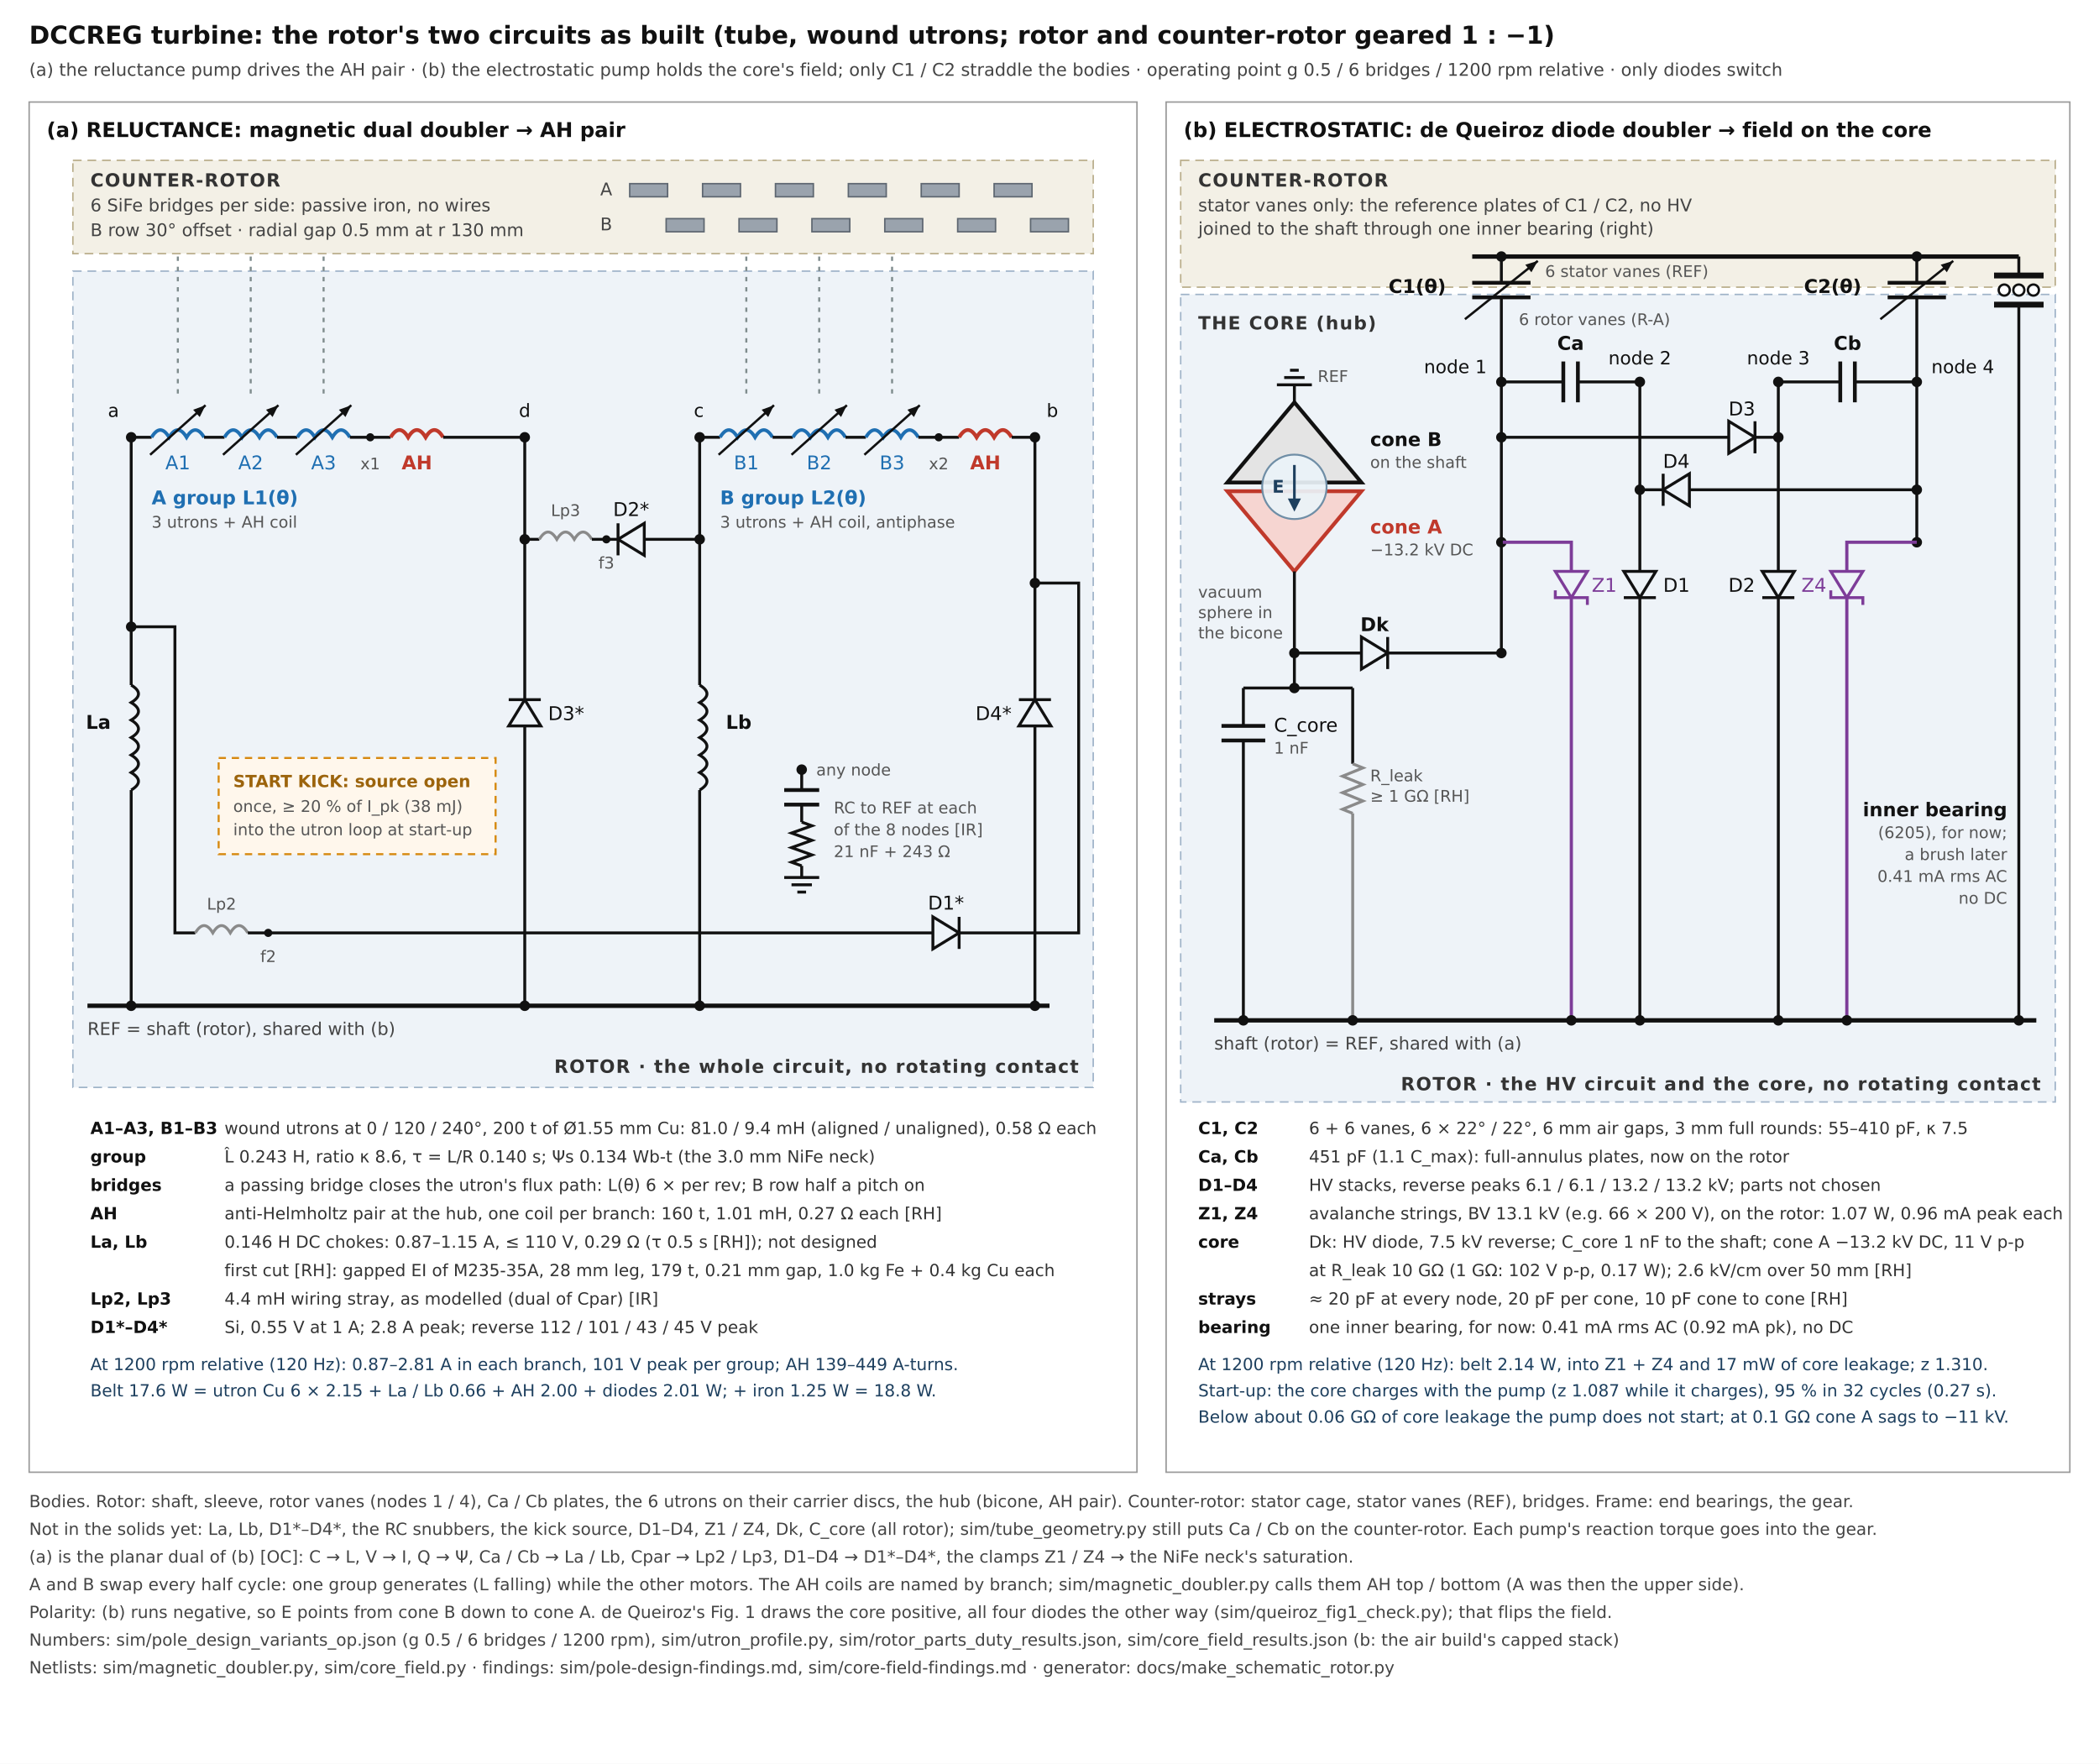
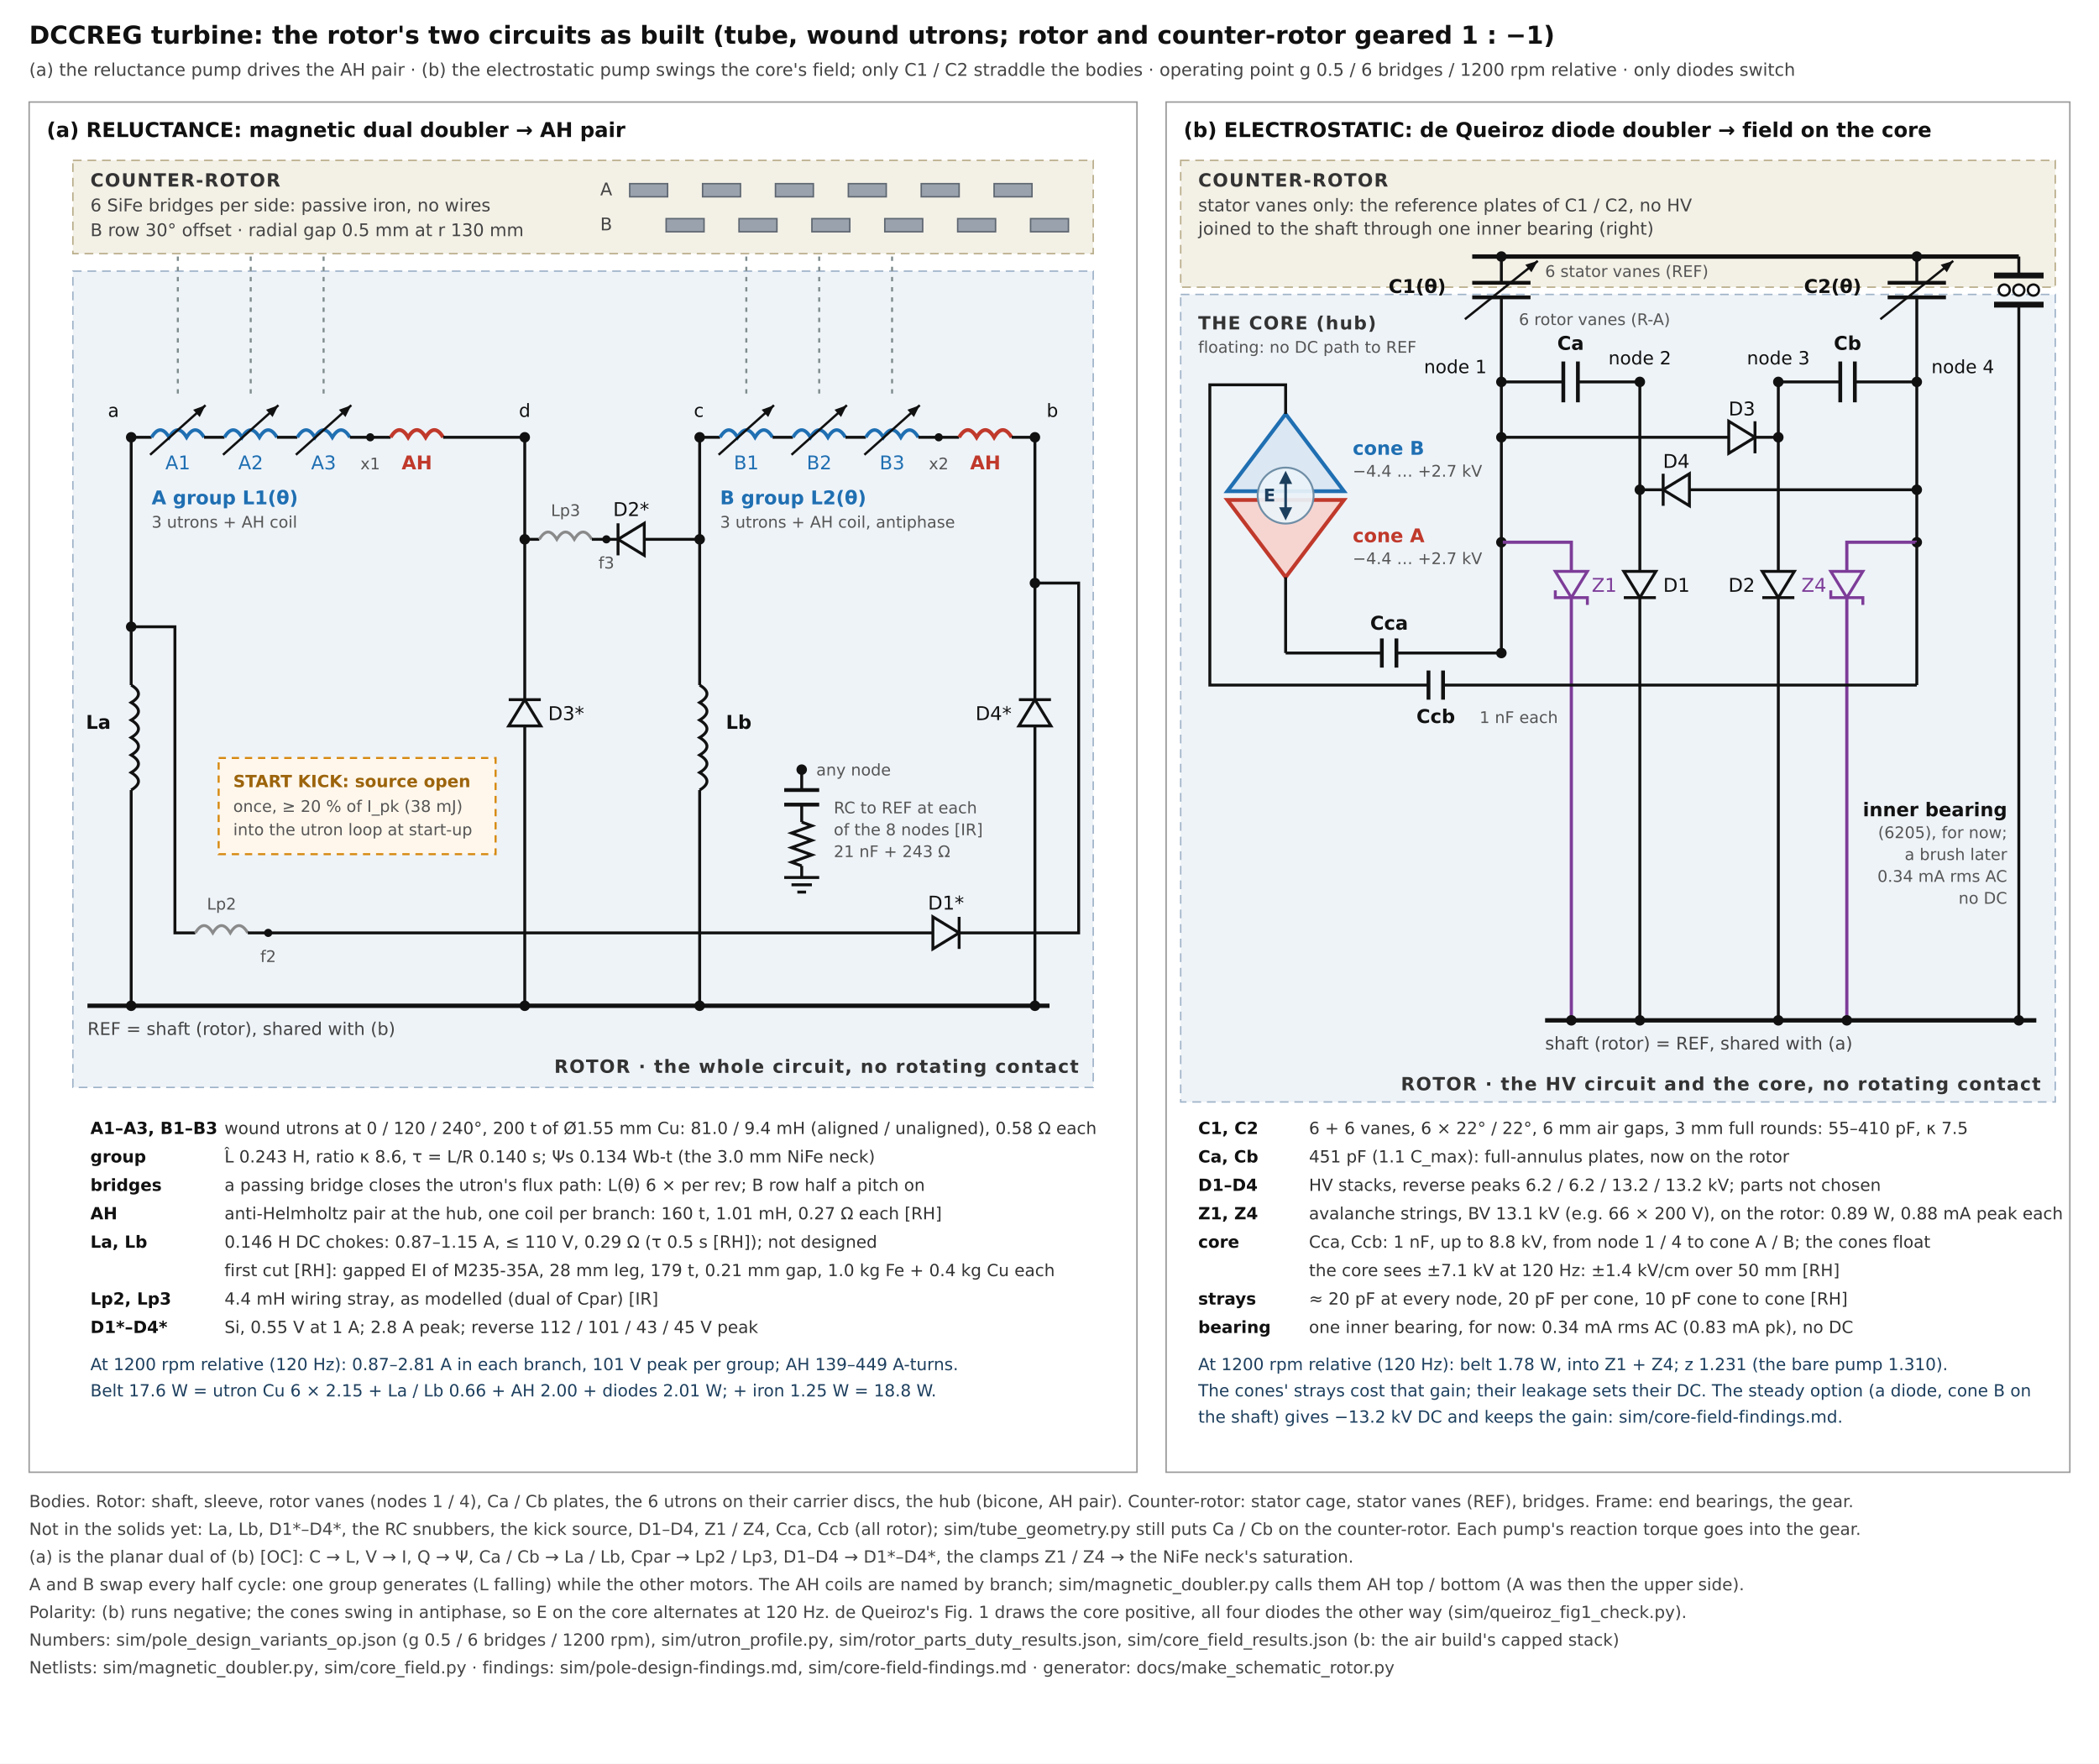
<svg xmlns="http://www.w3.org/2000/svg" viewBox="0 0 1440 1210" width="1440" height="1210" font-family="DejaVu Sans, Arial, sans-serif" font-size="13">
  <rect width="1440" height="1210" fill="#ffffff" />
  <style>
    .w{stroke:#111;stroke-width:2;fill:none} .ut{stroke:#1f6fb2;stroke-width:2.4;fill:none} .ah{stroke:#c0392b;stroke-width:2.6;fill:none}
    .st{stroke:#8a8a8a;stroke-width:2;fill:none} .lim{stroke:#7d3c98;stroke-width:2.2;fill:none}
    .zl{stroke:#7d3c98;stroke-width:2;fill:none} .va{stroke:#111;stroke-width:1.6}
    .pl{stroke:#111;stroke-width:2.6} .rail{stroke:#111;stroke-width:3} .mag{stroke:#7f8c8d;stroke-width:1.4;stroke-dasharray:3 4}
    .br{fill:#9aa3ad;stroke:#5d6670;stroke-width:1} .brush{fill:#444;stroke:#111;stroke-width:1}
    .ring{stroke:#111;stroke-width:4} .ball{fill:#fff;stroke:#111;stroke-width:1.6} .dot{fill:#111}
    .zone_cr{fill:#f3f0e6;stroke:#b9ad8a;stroke-width:1;stroke-dasharray:6 4} .zone_r{fill:#eef3f8;stroke:#9fb3c8;stroke-width:1;stroke-dasharray:6 4}
    .kick{fill:#fff7ec;stroke:#d68910;stroke-width:1.4;stroke-dasharray:5 4} .frame{fill:none;stroke:#999;stroke-width:1}
    .t{fill:#111} .tu{fill:#1f6fb2} .ta{fill:#c0392b} .tl{fill:#7d3c98} .nd{fill:#111;font-size:12.5px}
    .m{fill:#444;font-size:12px} .ms{fill:#555;font-size:11px} .zh{fill:#333;font-size:12.5px;font-weight:bold;letter-spacing:0.06em}
    .tk{fill:#111;font-size:11.5px;font-weight:bold} .tk2{fill:#9c640c;font-size:11.5px;font-weight:bold} .tv{fill:#333;font-size:11.5px}
    .op{fill:#1d3f5e;font-size:11.5px} .h{font-size:17px;font-weight:bold;fill:#111} .h2{font-size:14px;font-weight:bold;fill:#111}
    .n{fill:#444;font-size:11.5px} .te{fill:#1d3f5e;font-size:12px;font-weight:bold} .ef{stroke:#1d3f5e;stroke-width:1.8}
-     .cone_a{fill:#f6d5d1;stroke:#c0392b;stroke-width:2.6} .cone_b{fill:#e4e4e4;stroke:#111;stroke-width:2.6}
+     .cone_a{fill:#f6d5d1;stroke:#c0392b;stroke-width:2.6} .cone_b{fill:#dbe7f3;stroke:#1f6fb2;stroke-width:2.6}
    .glass{fill:#eaf3f8;fill-opacity:0.92;stroke:#6f8ea6;stroke-width:1.3}
  </style>
  <text x="20.0" y="30.0" class="h" text-anchor="start">DCCREG turbine: the rotor's two circuits as built (tube, wound utrons; rotor and counter-rotor geared 1 : −1)</text>
-   <text x="20.0" y="52.0" class="m" text-anchor="start">(a) the reluctance pump drives the AH pair · (b) the electrostatic pump holds the core's field; only C1 / C2 straddle the bodies · operating point g 0.5 / 6 bridges / 1200 rpm relative · only diodes switch</text>
+   <text x="20.0" y="52.0" class="m" text-anchor="start">(a) the reluctance pump drives the AH pair · (b) the electrostatic pump swings the core's field; only C1 / C2 straddle the bodies · operating point g 0.5 / 6 bridges / 1200 rpm relative · only diodes switch</text>
  <rect x="20.0" y="70.0" width="760.0" height="940.0" class="frame" />
  <text x="32.0" y="94.0" class="h2" text-anchor="start">(a) RELUCTANCE: magnetic dual doubler → AH pair</text>
  <rect x="800.0" y="70.0" width="620.0" height="940.0" class="frame" />
  <text x="812.0" y="94.0" class="h2" text-anchor="start">(b) ELECTROSTATIC: de Queiroz diode doubler → field on the core</text>
  <rect x="50.0" y="110.0" width="700.0" height="64.0" class="zone_cr" />
  <text x="62.0" y="128.0" class="zh" text-anchor="start">COUNTER-ROTOR</text>
  <text x="62.0" y="145.0" class="m" text-anchor="start">6 SiFe bridges per side: passive iron, no wires</text>
  <text x="62.0" y="162.0" class="m" text-anchor="start">B row 30° offset · radial gap 0.5 mm at r 130 mm</text>
  <rect x="432.0" y="126" width="26" height="9" class="br" />
  <rect x="457.0" y="150" width="26" height="9" class="br" />
  <rect x="482.0" y="126" width="26" height="9" class="br" />
  <rect x="507.0" y="150" width="26" height="9" class="br" />
  <rect x="532.0" y="126" width="26" height="9" class="br" />
  <rect x="557.0" y="150" width="26" height="9" class="br" />
  <rect x="582.0" y="126" width="26" height="9" class="br" />
  <rect x="607.0" y="150" width="26" height="9" class="br" />
  <rect x="632.0" y="126" width="26" height="9" class="br" />
  <rect x="657.0" y="150" width="26" height="9" class="br" />
  <rect x="682.0" y="126" width="26" height="9" class="br" />
  <rect x="707.0" y="150" width="26" height="9" class="br" />
  <text x="420.0" y="134.0" class="m" text-anchor="end">A</text>
  <text x="420.0" y="158.0" class="m" text-anchor="end">B</text>
  <rect x="50.0" y="186.0" width="700.0" height="560.0" class="zone_r" />
  <text x="740.0" y="736.0" class="zh" text-anchor="end">ROTOR · the whole circuit, no rotating contact</text>
  <circle cx="90.0" cy="300.0" r="3.6" class="dot" />
  <text x="74.0" y="286.0" class="nd" text-anchor="start">a</text>
  <circle cx="360.0" cy="300.0" r="3.6" class="dot" />
  <text x="356.0" y="286.0" class="nd" text-anchor="start">d</text>
  <circle cx="480.0" cy="300.0" r="3.6" class="dot" />
  <text x="476.0" y="286.0" class="nd" text-anchor="start">c</text>
  <circle cx="710.0" cy="300.0" r="3.6" class="dot" />
  <text x="718.0" y="286.0" class="nd" text-anchor="start">b</text>
  <line x1="90.0" y1="300.0" x2="104.0" y2="300.0" class="w" />
  <path d="M104.0 300.0 q6 -10 12 0 q6 -10 12 0 q6 -10 12 0" class="ut" />
  <line x1="103.0" y1="312.0" x2="141.0" y2="278.0" class="va" />
  <polygon points="141.0,278.0 137.0,286.1 132.5,281.1" fill="#111" />
  <line x1="122.0" y1="176.0" x2="122.0" y2="274.0" class="mag" />
  <text x="122.0" y="322.0" class="tu" text-anchor="middle">A1</text>
  <line x1="140.0" y1="300.0" x2="154.0" y2="300.0" class="w" />
  <path d="M154.0 300.0 q6 -10 12 0 q6 -10 12 0 q6 -10 12 0" class="ut" />
  <line x1="153.0" y1="312.0" x2="191.0" y2="278.0" class="va" />
  <polygon points="191.0,278.0 187.0,286.1 182.5,281.1" fill="#111" />
  <line x1="172.0" y1="176.0" x2="172.0" y2="274.0" class="mag" />
  <text x="172.0" y="322.0" class="tu" text-anchor="middle">A2</text>
  <line x1="190.0" y1="300.0" x2="204.0" y2="300.0" class="w" />
  <path d="M204.0 300.0 q6 -10 12 0 q6 -10 12 0 q6 -10 12 0" class="ut" />
  <line x1="203.0" y1="312.0" x2="241.0" y2="278.0" class="va" />
  <polygon points="241.0,278.0 237.0,286.1 232.5,281.1" fill="#111" />
  <line x1="222.0" y1="176.0" x2="222.0" y2="274.0" class="mag" />
  <text x="222.0" y="322.0" class="tu" text-anchor="middle">A3</text>
  <line x1="240.0" y1="300.0" x2="254.0" y2="300.0" class="w" />
  <circle cx="254.0" cy="300.0" r="2.8" class="dot" />
  <text x="254.0" y="322.0" class="ms" text-anchor="middle">x1</text>
  <line x1="254.0" y1="300.0" x2="268.0" y2="300.0" class="w" />
  <path d="M268.0 300.0 q6 -10 12 0 q6 -10 12 0 q6 -10 12 0" class="ah" />
  <text x="286.0" y="322.0" class="ta" text-anchor="middle" font-weight="bold">AH</text>
  <line x1="304.0" y1="300.0" x2="360.0" y2="300.0" class="w" />
  <text x="104.0" y="346.0" class="tu" text-anchor="start" font-weight="bold">A group  L1(θ)</text>
  <text x="104.0" y="362.0" class="ms" text-anchor="start">3 utrons + AH coil</text>
  <line x1="480.0" y1="300.0" x2="494.0" y2="300.0" class="w" />
  <path d="M494.0 300.0 q6 -10 12 0 q6 -10 12 0 q6 -10 12 0" class="ut" />
  <line x1="493.0" y1="312.0" x2="531.0" y2="278.0" class="va" />
  <polygon points="531.0,278.0 527.0,286.1 522.5,281.1" fill="#111" />
  <line x1="512.0" y1="176.0" x2="512.0" y2="274.0" class="mag" />
  <text x="512.0" y="322.0" class="tu" text-anchor="middle">B1</text>
  <line x1="530.0" y1="300.0" x2="544.0" y2="300.0" class="w" />
  <path d="M544.0 300.0 q6 -10 12 0 q6 -10 12 0 q6 -10 12 0" class="ut" />
  <line x1="543.0" y1="312.0" x2="581.0" y2="278.0" class="va" />
  <polygon points="581.0,278.0 577.0,286.1 572.5,281.1" fill="#111" />
  <line x1="562.0" y1="176.0" x2="562.0" y2="274.0" class="mag" />
  <text x="562.0" y="322.0" class="tu" text-anchor="middle">B2</text>
  <line x1="580.0" y1="300.0" x2="594.0" y2="300.0" class="w" />
  <path d="M594.0 300.0 q6 -10 12 0 q6 -10 12 0 q6 -10 12 0" class="ut" />
  <line x1="593.0" y1="312.0" x2="631.0" y2="278.0" class="va" />
  <polygon points="631.0,278.0 627.0,286.1 622.5,281.1" fill="#111" />
  <line x1="612.0" y1="176.0" x2="612.0" y2="274.0" class="mag" />
  <text x="612.0" y="322.0" class="tu" text-anchor="middle">B3</text>
  <line x1="630.0" y1="300.0" x2="644.0" y2="300.0" class="w" />
  <circle cx="644.0" cy="300.0" r="2.8" class="dot" />
  <text x="644.0" y="322.0" class="ms" text-anchor="middle">x2</text>
  <line x1="644.0" y1="300.0" x2="658.0" y2="300.0" class="w" />
  <path d="M658.0 300.0 q6 -10 12 0 q6 -10 12 0 q6 -10 12 0" class="ah" />
  <text x="676.0" y="322.0" class="ta" text-anchor="middle" font-weight="bold">AH</text>
  <line x1="694.0" y1="300.0" x2="710.0" y2="300.0" class="w" />
  <text x="494.0" y="346.0" class="tu" text-anchor="start" font-weight="bold">B group  L2(θ)</text>
  <text x="494.0" y="362.0" class="ms" text-anchor="start">3 utrons + AH coil, antiphase</text>
  <line x1="90.0" y1="300.0" x2="90.0" y2="470.0" class="w" />
  <path d="M90.0 470.0 q10 6 0 12 q10 6 0 12 q10 6 0 12 q10 6 0 12 q10 6 0 12 q10 6 0 12" class="w" />
  <line x1="90.0" y1="542.0" x2="90.0" y2="690.0" class="w" />
  <text x="76.0" y="500.0" class="t" text-anchor="end" font-weight="bold">La</text>
  <line x1="480.0" y1="300.0" x2="480.0" y2="470.0" class="w" />
  <path d="M480.0 470.0 q10 6 0 12 q10 6 0 12 q10 6 0 12 q10 6 0 12 q10 6 0 12 q10 6 0 12" class="w" />
  <line x1="480.0" y1="542.0" x2="480.0" y2="690.0" class="w" />
  <text x="498.0" y="500.0" class="t" text-anchor="start" font-weight="bold">Lb</text>
  <line x1="360.0" y1="300.0" x2="360.0" y2="480.0" class="w" />
  <polygon points="371.0,498.0 349.0,498.0 360.0,480.0" fill="none" stroke="#111" stroke-width="2" />
  <line x1="371.0" y1="480.0" x2="349.0" y2="480.0" stroke="#111" stroke-width="2" />
  <line x1="360.0" y1="498.0" x2="360.0" y2="690.0" class="w" />
  <text x="376.0" y="494.0" class="t" text-anchor="start">D3*</text>
  <line x1="710.0" y1="300.0" x2="710.0" y2="480.0" class="w" />
  <polygon points="721.0,498.0 699.0,498.0 710.0,480.0" fill="none" stroke="#111" stroke-width="2" />
  <line x1="721.0" y1="480.0" x2="699.0" y2="480.0" stroke="#111" stroke-width="2" />
  <line x1="710.0" y1="498.0" x2="710.0" y2="690.0" class="w" />
  <text x="694.0" y="494.0" class="t" text-anchor="end">D4*</text>
  <circle cx="360.0" cy="370.0" r="3.6" class="dot" />
  <line x1="360.0" y1="370.0" x2="370.0" y2="370.0" class="w" />
  <path d="M370.0 370.0 q6 -10 12 0 q6 -10 12 0 q6 -10 12 0" class="st" />
  <line x1="406.0" y1="370.0" x2="416.0" y2="370.0" class="w" />
  <circle cx="416.0" cy="370.0" r="2.8" class="dot" />
  <text x="416.0" y="390.0" class="ms" text-anchor="middle">f3</text>
  <line x1="416.0" y1="370.0" x2="424.0" y2="370.0" class="w" />
  <polygon points="442.0,359.0 442.0,381.0 424.0,370.0" fill="none" stroke="#111" stroke-width="2" />
  <line x1="424.0" y1="359.0" x2="424.0" y2="381.0" stroke="#111" stroke-width="2" />
  <line x1="442.0" y1="370.0" x2="480.0" y2="370.0" class="w" />
  <circle cx="480.0" cy="370.0" r="3.6" class="dot" />
  <text x="388.0" y="354.0" class="ms" text-anchor="middle">Lp3</text>
  <text x="433.0" y="354.0" class="t" text-anchor="middle">D2*</text>
  <circle cx="90.0" cy="430.0" r="3.6" class="dot" />
  <polyline points="90.0,430.0 120.0,430.0 120.0,640.0 134.0,640.0" class="w" />
  <path d="M134.0 640.0 q6 -10 12 0 q6 -10 12 0 q6 -10 12 0" class="st" />
  <line x1="170.0" y1="640.0" x2="184.0" y2="640.0" class="w" />
  <circle cx="184.0" cy="640.0" r="2.8" class="dot" />
  <text x="184.0" y="660.0" class="ms" text-anchor="middle">f2</text>
  <text x="152.0" y="624.0" class="ms" text-anchor="middle">Lp2</text>
  <line x1="184.0" y1="640.0" x2="640.0" y2="640.0" class="w" />
  <polygon points="640.0,651.0 640.0,629.0 658.0,640.0" fill="none" stroke="#111" stroke-width="2" />
  <line x1="658.0" y1="651.0" x2="658.0" y2="629.0" stroke="#111" stroke-width="2" />
  <text x="649.0" y="624.0" class="t" text-anchor="middle">D1*</text>
  <polyline points="658.0,640.0 740.0,640.0 740.0,400.0 710.0,400.0" class="w" />
  <circle cx="710.0" cy="400.0" r="3.6" class="dot" />
  <line x1="60.0" y1="690.0" x2="720.0" y2="690.0" class="rail" />
  <circle cx="90.0" cy="690.0" r="3.6" class="dot" />
  <circle cx="360.0" cy="690.0" r="3.6" class="dot" />
  <circle cx="480.0" cy="690.0" r="3.6" class="dot" />
  <circle cx="710.0" cy="690.0" r="3.6" class="dot" />
  <text x="60.0" y="710.0" class="m" text-anchor="start">REF = shaft (rotor), shared with (b)</text>
  <rect x="150.0" y="520.0" width="190.0" height="66.0" class="kick" />
  <text x="160.0" y="540.0" class="tk2" text-anchor="start">START KICK: source open</text>
  <text x="160.0" y="557.0" class="ms" text-anchor="start">once, ≥ 20 % of I_pk (38 mJ)</text>
  <text x="160.0" y="573.0" class="ms" text-anchor="start">into the utron loop at start-up</text>
  <circle cx="550.0" cy="528.0" r="3.6" class="dot" />
  <text x="560.0" y="532.0" class="ms" text-anchor="start">any node</text>
  <line x1="550.0" y1="528.0" x2="550.0" y2="542.0" class="w" />
  <line x1="538.0" y1="542.0" x2="562.0" y2="542.0" class="pl" />
  <line x1="538.0" y1="552.0" x2="562.0" y2="552.0" class="pl" />
  <line x1="550.0" y1="552.0" x2="550.0" y2="564.0" class="w" />
  <polyline points="550.0,564.0 557.0,566.5 543.0,571.5 557.0,576.5 543.0,581.5 557.0,586.5 543.0,591.5 550.0,594.0" class="w" />
  <line x1="550.0" y1="594.0" x2="550.0" y2="602.0" class="w" />
  <line x1="538.0" y1="602.0" x2="562.0" y2="602.0" class="w" />
  <line x1="543.0" y1="607.0" x2="557.0" y2="607.0" class="w" />
  <line x1="547.0" y1="612.0" x2="553.0" y2="612.0" class="w" />
  <text x="572.0" y="558.0" class="ms" text-anchor="start">RC to REF at each</text>
  <text x="572.0" y="573.0" class="ms" text-anchor="start">of the 8 nodes [IR]</text>
  <text x="572.0" y="588.0" class="ms" text-anchor="start">21 nF + 243 Ω</text>
  <rect x="810.0" y="110.0" width="600.0" height="87.0" class="zone_cr" />
  <text x="822.0" y="128.0" class="zh" text-anchor="start">COUNTER-ROTOR</text>
  <text x="822.0" y="145.0" class="m" text-anchor="start">stator vanes only: the reference plates of C1 / C2, no HV</text>
  <text x="822.0" y="161.0" class="m" text-anchor="start">joined to the shaft through one inner bearing (right)</text>
  <rect x="810.0" y="202.0" width="600.0" height="554.0" class="zone_r" />
  <text x="1400.0" y="748.0" class="zh" text-anchor="end">ROTOR · the HV circuit and the core, no rotating contact</text>
  <line x1="1010.0" y1="176.0" x2="1385.0" y2="176.0" class="rail" />
  <circle cx="1030.0" cy="176.0" r="3.6" class="dot" />
  <line x1="1030.0" y1="176.0" x2="1030.0" y2="194.0" class="w" />
  <line x1="1010.0" y1="194.0" x2="1050.0" y2="194.0" class="pl" />
  <line x1="1010.0" y1="204.0" x2="1050.0" y2="204.0" class="pl" />
  <line x1="1005.0" y1="219.0" x2="1055.0" y2="179.0" class="va" />
  <polygon points="1055.0,179.0 1050.6,186.8 1046.4,181.6" fill="#111" />
  <line x1="1030.0" y1="204.0" x2="1030.0" y2="262.0" class="w" />
  <text x="992.0" y="201.0" class="t" text-anchor="end" font-weight="bold">C1(θ)</text>
  <circle cx="1315.0" cy="176.0" r="3.6" class="dot" />
  <line x1="1315.0" y1="176.0" x2="1315.0" y2="194.0" class="w" />
  <line x1="1295.0" y1="194.0" x2="1335.0" y2="194.0" class="pl" />
  <line x1="1295.0" y1="204.0" x2="1335.0" y2="204.0" class="pl" />
  <line x1="1290.0" y1="219.0" x2="1340.0" y2="179.0" class="va" />
  <polygon points="1340.0,179.0 1335.6,186.8 1331.4,181.6" fill="#111" />
  <line x1="1315.0" y1="204.0" x2="1315.0" y2="262.0" class="w" />
  <text x="1277.0" y="201.0" class="t" text-anchor="end" font-weight="bold">C2(θ)</text>
  <text x="1060.0" y="190.0" class="ms" text-anchor="start">6 stator vanes (REF)</text>
  <text x="1042.0" y="223.0" class="ms" text-anchor="start">6 rotor vanes (R-A)</text>
  <circle cx="1030.0" cy="262.0" r="3.6" class="dot" />
  <text x="1020.0" y="256.0" class="nd" text-anchor="end">node 1</text>
  <circle cx="1125.0" cy="262.0" r="3.6" class="dot" />
  <text x="1125.0" y="250.0" class="nd" text-anchor="middle">node 2</text>
  <circle cx="1220.0" cy="262.0" r="3.6" class="dot" />
  <text x="1220.0" y="250.0" class="nd" text-anchor="middle">node 3</text>
  <circle cx="1315.0" cy="262.0" r="3.6" class="dot" />
  <text x="1325.0" y="256.0" class="nd" text-anchor="start">node 4</text>
  <line x1="1030.0" y1="262.0" x2="1072.5" y2="262.0" class="w" />
  <line x1="1072.5" y1="248.0" x2="1072.5" y2="276.0" class="pl" />
  <line x1="1082.5" y1="248.0" x2="1082.5" y2="276.0" class="pl" />
  <line x1="1082.5" y1="262.0" x2="1125.0" y2="262.0" class="w" />
  <text x="1077.5" y="240.0" class="t" text-anchor="middle" font-weight="bold">Ca</text>
  <line x1="1220.0" y1="262.0" x2="1262.5" y2="262.0" class="w" />
  <line x1="1262.5" y1="248.0" x2="1262.5" y2="276.0" class="pl" />
  <line x1="1272.5" y1="248.0" x2="1272.5" y2="276.0" class="pl" />
  <line x1="1272.5" y1="262.0" x2="1315.0" y2="262.0" class="w" />
  <text x="1267.5" y="240.0" class="t" text-anchor="middle" font-weight="bold">Cb</text>
  <circle cx="1030.0" cy="300.0" r="3.6" class="dot" />
  <line x1="1030.0" y1="300.0" x2="1186.0" y2="300.0" class="w" />
  <polygon points="1186.0,311.0 1186.0,289.0 1204.0,300.0" fill="none" stroke="#111" stroke-width="2" />
  <line x1="1204.0" y1="311.0" x2="1204.0" y2="289.0" stroke="#111" stroke-width="2" />
  <line x1="1204.0" y1="300.0" x2="1220.0" y2="300.0" class="w" />
  <circle cx="1220.0" cy="300.0" r="3.6" class="dot" />
  <text x="1195.0" y="285.0" class="t" text-anchor="middle">D3</text>
  <line x1="1315.0" y1="262.0" x2="1315.0" y2="372.0" class="w" />
  <circle cx="1315.0" cy="336.0" r="3.6" class="dot" />
  <line x1="1315.0" y1="336.0" x2="1159.0" y2="336.0" class="w" />
  <polygon points="1159.0,325.0 1159.0,347.0 1141.0,336.0" fill="none" stroke="#111" stroke-width="2" />
  <line x1="1141.0" y1="325.0" x2="1141.0" y2="347.0" stroke="#111" stroke-width="2" />
  <line x1="1141.0" y1="336.0" x2="1125.0" y2="336.0" class="w" />
  <circle cx="1125.0" cy="336.0" r="3.6" class="dot" />
  <text x="1150.0" y="321.0" class="t" text-anchor="middle">D4</text>
  <line x1="1125.0" y1="262.0" x2="1125.0" y2="392.0" class="w" />
  <polygon points="1114.0,392.0 1136.0,392.0 1125.0,410.0" fill="none" stroke="#111" stroke-width="2" />
  <line x1="1114.0" y1="410.0" x2="1136.0" y2="410.0" stroke="#111" stroke-width="2" />
  <line x1="1125.0" y1="410.0" x2="1125.0" y2="700.0" class="w" />
  <text x="1141.0" y="406.0" class="t" text-anchor="start">D1</text>
  <line x1="1220.0" y1="262.0" x2="1220.0" y2="392.0" class="w" />
  <polygon points="1209.0,392.0 1231.0,392.0 1220.0,410.0" fill="none" stroke="#111" stroke-width="2" />
  <line x1="1209.0" y1="410.0" x2="1231.0" y2="410.0" stroke="#111" stroke-width="2" />
  <line x1="1220.0" y1="410.0" x2="1220.0" y2="700.0" class="w" />
  <text x="1204.0" y="406.0" class="t" text-anchor="end">D2</text>
  <circle cx="1030.0" cy="372.0" r="3.6" class="dot" />
  <polyline points="1030.0,372.0 1078.0,372.0 1078.0,392.0" class="lim" />
  <polygon points="1067.0,392.0 1089.0,392.0 1078.0,410.0" fill="none" stroke="#7d3c98" stroke-width="2" />
  <polyline points="1067.0,405.0 1067.0,410.0 1089.0,410.0 1089.0,415.0" class="zl" />
  <line x1="1078.0" y1="410.0" x2="1078.0" y2="700.0" class="lim" />
  <text x="1092.0" y="406.0" class="tl" text-anchor="start">Z1</text>
  <circle cx="1315.0" cy="372.0" r="3.6" class="dot" />
  <polyline points="1315.0,372.0 1267.0,372.0 1267.0,392.0" class="lim" />
  <polygon points="1256.0,392.0 1278.0,392.0 1267.0,410.0" fill="none" stroke="#7d3c98" stroke-width="2" />
  <polyline points="1256.0,405.0 1256.0,410.0 1278.0,410.0 1278.0,415.0" class="zl" />
  <line x1="1267.0" y1="410.0" x2="1267.0" y2="700.0" class="lim" />
  <text x="1253.0" y="406.0" class="tl" text-anchor="end">Z4</text>
  <line x1="1030.0" y1="262.0" x2="1030.0" y2="448.0" class="w" />
  <circle cx="1030.0" cy="448.0" r="3.6" class="dot" />
-   <polygon points="842.0,337.0 934.0,337.0 888.0,392.0" class="cone_a" />
-   <polygon points="842.0,331.0 934.0,331.0 888.0,276.0" class="cone_b" />
-   <circle cx="888.0" cy="334.0" r="22.1" class="glass" />
-   <line x1="888.0" y1="319.0" x2="888.0" y2="347.0" class="ef" />
-   <polygon points="888.0,351.0 883.5,342.0 892.5,342.0" fill="#1d3f5e" />
-   <text x="881.0" y="338.0" class="te" text-anchor="end">E</text>
-   <line x1="888.0" y1="392.0" x2="888.0" y2="448.0" class="w" />
-   <circle cx="888.0" cy="448.0" r="3.6" class="dot" />
-   <line x1="888.0" y1="448.0" x2="934.0" y2="448.0" class="w" />
-   <polygon points="934.0,459.0 934.0,437.0 952.0,448.0" fill="none" stroke="#111" stroke-width="2" />
-   <line x1="952.0" y1="459.0" x2="952.0" y2="437.0" stroke="#111" stroke-width="2" />
-   <line x1="952.0" y1="448.0" x2="1030.0" y2="448.0" class="w" />
-   <text x="943.0" y="433.0" class="t" text-anchor="middle" font-weight="bold">Dk</text>
-   <line x1="888.0" y1="276.0" x2="888.0" y2="264.0" class="w" />
-   <line x1="876.0" y1="264.0" x2="900.0" y2="264.0" class="w" />
-   <line x1="881.0" y1="259.0" x2="895.0" y2="259.0" class="w" />
-   <line x1="885.0" y1="254.0" x2="891.0" y2="254.0" class="w" />
-   <text x="904.0" y="262.0" class="ms" text-anchor="start">REF</text>
-   <text x="940.0" y="306.0" class="t" text-anchor="start" font-weight="bold">cone B</text>
-   <text x="940.0" y="321.0" class="ms" text-anchor="start">on the shaft</text>
-   <text x="940.0" y="366.0" class="ta" text-anchor="start" font-weight="bold">cone A</text>
-   <text x="940.0" y="381.0" class="ms" text-anchor="start">−13.2 kV DC</text>
+   <line x1="1315.0" y1="372.0" x2="1315.0" y2="470.0" class="w" />
+   <polygon points="842.0,343.0 922.0,343.0 882.0,396.0" class="cone_a" />
+   <polygon points="842.0,337.0 922.0,337.0 882.0,284.0" class="cone_b" />
+   <circle cx="882.0" cy="340.0" r="19.2" class="glass" />
+   <line x1="882.0" y1="328.0" x2="882.0" y2="352.0" class="ef" />
+   <polygon points="882.0,357.0 877.5,348.0 886.5,348.0" fill="#1d3f5e" />
+   <polygon points="882.0,323.0 877.5,332.0 886.5,332.0" fill="#1d3f5e" />
+   <text x="875.0" y="344.0" class="te" text-anchor="end">E</text>
+   <line x1="882.0" y1="396.0" x2="882.0" y2="448.0" class="w" />
+   <line x1="882.0" y1="448.0" x2="948.0" y2="448.0" class="w" />
+   <line x1="948.0" y1="438.0" x2="948.0" y2="458.0" class="pl" />
+   <line x1="958.0" y1="438.0" x2="958.0" y2="458.0" class="pl" />
+   <line x1="958.0" y1="448.0" x2="1030.0" y2="448.0" class="w" />
+   <text x="953.0" y="432.0" class="t" text-anchor="middle" font-weight="bold">Cca</text>
+   <polyline points="882.0,284.0 882.0,264.0 830.0,264.0 830.0,470.0 980.0,470.0" class="w" />
+   <line x1="980.0" y1="460.0" x2="980.0" y2="480.0" class="pl" />
+   <line x1="990.0" y1="460.0" x2="990.0" y2="480.0" class="pl" />
+   <line x1="990.0" y1="470.0" x2="1315.0" y2="470.0" class="w" />
+   <text x="985.0" y="496.0" class="t" text-anchor="middle" font-weight="bold">Ccb</text>
+   <text x="1015.0" y="496.0" class="ms" text-anchor="start">1 nF each</text>
+   <text x="928.0" y="312.0" class="tu" text-anchor="start" font-weight="bold">cone B</text>
+   <text x="928.0" y="327.0" class="ms" text-anchor="start">−4.4 … +2.7 kV</text>
+   <text x="928.0" y="372.0" class="ta" text-anchor="start" font-weight="bold">cone A</text>
+   <text x="928.0" y="387.0" class="ms" text-anchor="start">−4.4 … +2.7 kV</text>
  <text x="822.0" y="226.0" class="zh" text-anchor="start">THE CORE (hub)</text>
-   <text x="822.0" y="410.0" class="ms" text-anchor="start">vacuum</text>
-   <text x="822.0" y="424.0" class="ms" text-anchor="start">sphere in</text>
-   <text x="822.0" y="438.0" class="ms" text-anchor="start">the bicone</text>
-   <line x1="888.0" y1="448.0" x2="888.0" y2="472.0" class="w" />
-   <circle cx="888.0" cy="472.0" r="3.6" class="dot" />
-   <line x1="853.0" y1="472.0" x2="928.0" y2="472.0" class="w" />
-   <line x1="853.0" y1="472.0" x2="853.0" y2="498.0" class="w" />
-   <line x1="838.0" y1="498.0" x2="868.0" y2="498.0" class="pl" />
-   <line x1="838.0" y1="508.0" x2="868.0" y2="508.0" class="pl" />
-   <line x1="853.0" y1="508.0" x2="853.0" y2="700.0" class="w" />
-   <text x="874.0" y="502.0" class="t" text-anchor="start">C_core</text>
-   <text x="874.0" y="517.0" class="ms" text-anchor="start">1 nF</text>
-   <line x1="928.0" y1="472.0" x2="928.0" y2="524.0" class="w" />
-   <polyline points="928.0,524.0 935.0,526.8 921.0,532.5 935.0,538.2 921.0,543.8 935.0,549.5 921.0,555.2 928.0,558.0" class="st" />
-   <line x1="928.0" y1="558.0" x2="928.0" y2="700.0" class="st" />
-   <text x="940.0" y="536.0" class="ms" text-anchor="start">R_leak</text>
-   <text x="940.0" y="550.0" class="ms" text-anchor="start">≥ 1 GΩ [RH]</text>
+   <text x="822.0" y="242.0" class="ms" text-anchor="start">floating: no DC path to REF</text>
  <line x1="1385.0" y1="176.0" x2="1385.0" y2="189.0" class="w" />
  <line x1="1368.0" y1="189.0" x2="1402.0" y2="189.0" class="ring" />
  <line x1="1368.0" y1="209.0" x2="1402.0" y2="209.0" class="ring" />
  <circle cx="1375.0" cy="199.0" r="3.8" class="ball" />
  <circle cx="1385.0" cy="199.0" r="3.8" class="ball" />
  <circle cx="1395.0" cy="199.0" r="3.8" class="ball" />
  <line x1="1385.0" y1="209.0" x2="1385.0" y2="700.0" class="w" />
  <text x="1377.0" y="560.0" class="t" text-anchor="end" font-weight="bold">inner bearing</text>
  <text x="1377.0" y="575.0" class="ms" text-anchor="end">(6205), for now;</text>
  <text x="1377.0" y="590.0" class="ms" text-anchor="end">a brush later</text>
-   <text x="1377.0" y="605.0" class="ms" text-anchor="end">0.41 mA rms AC</text>
+   <text x="1377.0" y="605.0" class="ms" text-anchor="end">0.34 mA rms AC</text>
  <text x="1377.0" y="620.0" class="ms" text-anchor="end">no DC</text>
-   <line x1="833.0" y1="700.0" x2="1397.0" y2="700.0" class="rail" />
-   <circle cx="853.0" cy="700.0" r="3.6" class="dot" />
-   <circle cx="928.0" cy="700.0" r="3.6" class="dot" />
+   <line x1="1060.0" y1="700.0" x2="1397.0" y2="700.0" class="rail" />
  <circle cx="1078.0" cy="700.0" r="3.6" class="dot" />
  <circle cx="1125.0" cy="700.0" r="3.6" class="dot" />
  <circle cx="1220.0" cy="700.0" r="3.6" class="dot" />
  <circle cx="1267.0" cy="700.0" r="3.6" class="dot" />
  <circle cx="1385.0" cy="700.0" r="3.6" class="dot" />
-   <text x="833.0" y="720.0" class="m" text-anchor="start">shaft (rotor) = REF, shared with (a)</text>
+   <text x="1060.0" y="720.0" class="m" text-anchor="start">shaft (rotor) = REF, shared with (a)</text>
  <text x="62.0" y="778.0" class="tk" text-anchor="start">A1–A3, B1–B3</text>
  <text x="154.0" y="778.0" class="tv" text-anchor="start">wound utrons at 0 / 120 / 240°, 200 t of Ø1.55 mm Cu: 81.0 / 9.4 mH (aligned / unaligned), 0.58 Ω each</text>
  <text x="62.0" y="797.5" class="tk" text-anchor="start">group</text>
  <text x="154.0" y="797.5" class="tv" text-anchor="start">L̂ 0.243 H, ratio κ 8.6, τ = L/R 0.140 s; Ψs 0.134 Wb-t (the 3.0 mm NiFe neck)</text>
  <text x="62.0" y="817.0" class="tk" text-anchor="start">bridges</text>
  <text x="154.0" y="817.0" class="tv" text-anchor="start">a passing bridge closes the utron's flux path: L(θ) 6 × per rev; B row half a pitch on</text>
  <text x="62.0" y="836.5" class="tk" text-anchor="start">AH</text>
  <text x="154.0" y="836.5" class="tv" text-anchor="start">anti-Helmholtz pair at the hub, one coil per branch: 160 t, 1.01 mH, 0.27 Ω each [RH]</text>
  <text x="62.0" y="856.0" class="tk" text-anchor="start">La, Lb</text>
  <text x="154.0" y="856.0" class="tv" text-anchor="start">0.146 H DC chokes: 0.87–1.15 A, ≤ 110 V, 0.29 Ω (τ 0.5 s [RH]); not designed</text>
  <text x="62.0" y="875.5" class="tk" text-anchor="start" />
  <text x="154.0" y="875.5" class="tv" text-anchor="start">first cut [RH]: gapped EI of M235-35A, 28 mm leg, 179 t, 0.21 mm gap, 1.0 kg Fe + 0.4 kg Cu each</text>
  <text x="62.0" y="895.0" class="tk" text-anchor="start">Lp2, Lp3</text>
  <text x="154.0" y="895.0" class="tv" text-anchor="start">4.4 mH wiring stray, as modelled (dual of Cpar) [IR]</text>
  <text x="62.0" y="914.5" class="tk" text-anchor="start">D1*–D4*</text>
  <text x="154.0" y="914.5" class="tv" text-anchor="start">Si, 0.55 V at 1 A; 2.8 A peak; reverse 112 / 101 / 43 / 45 V peak</text>
  <text x="62.0" y="940.0" class="op" text-anchor="start">At 1200 rpm relative (120 Hz): 0.87–2.81 A in each branch, 101 V peak per group; AH 139–449 A-turns.</text>
  <text x="62.0" y="958.0" class="op" text-anchor="start">Belt 17.6 W = utron Cu 6 × 2.15 + La / Lb 0.66 + AH 2.00 + diodes 2.01 W; + iron 1.25 W = 18.8 W.</text>
  <text x="822.0" y="778.0" class="tk" text-anchor="start">C1, C2</text>
  <text x="898.0" y="778.0" class="tv" text-anchor="start">6 + 6 vanes, 6 × 22° / 22°, 6 mm air gaps, 3 mm full rounds: 55–410 pF, κ 7.5</text>
  <text x="822.0" y="797.5" class="tk" text-anchor="start">Ca, Cb</text>
  <text x="898.0" y="797.5" class="tv" text-anchor="start">451 pF (1.1 C_max): full-annulus plates, now on the rotor</text>
  <text x="822.0" y="817.0" class="tk" text-anchor="start">D1–D4</text>
-   <text x="898.0" y="817.0" class="tv" text-anchor="start">HV stacks, reverse peaks 6.1 / 6.1 / 13.2 / 13.2 kV; parts not chosen</text>
+   <text x="898.0" y="817.0" class="tv" text-anchor="start">HV stacks, reverse peaks 6.2 / 6.2 / 13.2 / 13.2 kV; parts not chosen</text>
  <text x="822.0" y="836.5" class="tk" text-anchor="start">Z1, Z4</text>
-   <text x="898.0" y="836.5" class="tv" text-anchor="start">avalanche strings, BV 13.1 kV (e.g. 66 × 200 V), on the rotor: 1.07 W, 0.96 mA peak each</text>
+   <text x="898.0" y="836.5" class="tv" text-anchor="start">avalanche strings, BV 13.1 kV (e.g. 66 × 200 V), on the rotor: 0.89 W, 0.88 mA peak each</text>
  <text x="822.0" y="856.0" class="tk" text-anchor="start">core</text>
-   <text x="898.0" y="856.0" class="tv" text-anchor="start">Dk: HV diode, 7.5 kV reverse; C_core 1 nF to the shaft; cone A −13.2 kV DC, 11 V p-p</text>
+   <text x="898.0" y="856.0" class="tv" text-anchor="start">Cca, Ccb: 1 nF, up to 8.8 kV, from node 1 / 4 to cone A / B; the cones float</text>
  <text x="822.0" y="875.5" class="tk" text-anchor="start" />
-   <text x="898.0" y="875.5" class="tv" text-anchor="start">at R_leak 10 GΩ (1 GΩ: 102 V p-p, 0.17 W); 2.6 kV/cm over 50 mm [RH]</text>
+   <text x="898.0" y="875.5" class="tv" text-anchor="start">the core sees ±7.1 kV at 120 Hz: ±1.4 kV/cm over 50 mm [RH]</text>
  <text x="822.0" y="895.0" class="tk" text-anchor="start">strays</text>
  <text x="898.0" y="895.0" class="tv" text-anchor="start">≈ 20 pF at every node, 20 pF per cone, 10 pF cone to cone [RH]</text>
  <text x="822.0" y="914.5" class="tk" text-anchor="start">bearing</text>
-   <text x="898.0" y="914.5" class="tv" text-anchor="start">one inner bearing, for now: 0.41 mA rms AC (0.92 mA pk), no DC</text>
-   <text x="822.0" y="940.0" class="op" text-anchor="start">At 1200 rpm relative (120 Hz): belt 2.14 W, into Z1 + Z4 and 17 mW of core leakage; z 1.310.</text>
-   <text x="822.0" y="958.0" class="op" text-anchor="start">Start-up: the core charges with the pump (z 1.087 while it charges), 95 % in 32 cycles (0.27 s).</text>
-   <text x="822.0" y="976.0" class="op" text-anchor="start">Below about 0.06 GΩ of core leakage the pump does not start; at 0.1 GΩ cone A sags to −11 kV.</text>
+   <text x="898.0" y="914.5" class="tv" text-anchor="start">one inner bearing, for now: 0.34 mA rms AC (0.83 mA pk), no DC</text>
+   <text x="822.0" y="940.0" class="op" text-anchor="start">At 1200 rpm relative (120 Hz): belt 1.78 W, into Z1 + Z4; z 1.231 (the bare pump 1.310).</text>
+   <text x="822.0" y="958.0" class="op" text-anchor="start">The cones' strays cost that gain; their leakage sets their DC. The steady option (a diode, cone B on</text>
+   <text x="822.0" y="976.0" class="op" text-anchor="start">the shaft) gives −13.2 kV DC and keeps the gain: sim/core-field-findings.md.</text>
  <text x="20.0" y="1034.0" class="n" text-anchor="start">Bodies. Rotor: shaft, sleeve, rotor vanes (nodes 1 / 4), Ca / Cb plates, the 6 utrons on their carrier discs, the hub (bicone, AH pair). Counter-rotor: stator cage, stator vanes (REF), bridges. Frame: end bearings, the gear.</text>
-   <text x="20.0" y="1053.0" class="n" text-anchor="start">Not in the solids yet: La, Lb, D1*–D4*, the RC snubbers, the kick source, D1–D4, Z1 / Z4, Dk, C_core (all rotor); sim/tube_geometry.py still puts Ca / Cb on the counter-rotor. Each pump's reaction torque goes into the gear.</text>
+   <text x="20.0" y="1053.0" class="n" text-anchor="start">Not in the solids yet: La, Lb, D1*–D4*, the RC snubbers, the kick source, D1–D4, Z1 / Z4, Cca, Ccb (all rotor); sim/tube_geometry.py still puts Ca / Cb on the counter-rotor. Each pump's reaction torque goes into the gear.</text>
  <text x="20.0" y="1072.0" class="n" text-anchor="start">(a) is the planar dual of (b) [OC]: C → L, V → I, Q → Ψ, Ca / Cb → La / Lb, Cpar → Lp2 / Lp3, D1–D4 → D1*–D4*, the clamps Z1 / Z4 → the NiFe neck's saturation.</text>
  <text x="20.0" y="1091.0" class="n" text-anchor="start">A and B swap every half cycle: one group generates (L falling) while the other motors. The AH coils are named by branch; sim/magnetic_doubler.py calls them AH top / bottom (A was then the upper side).</text>
-   <text x="20.0" y="1110.0" class="n" text-anchor="start">Polarity: (b) runs negative, so E points from cone B down to cone A. de Queiroz's Fig. 1 draws the core positive, all four diodes the other way (sim/queiroz_fig1_check.py); that flips the field.</text>
+   <text x="20.0" y="1110.0" class="n" text-anchor="start">Polarity: (b) runs negative; the cones swing in antiphase, so E on the core alternates at 120 Hz. de Queiroz's Fig. 1 draws the core positive, all four diodes the other way (sim/queiroz_fig1_check.py).</text>
  <text x="20.0" y="1129.0" class="n" text-anchor="start">Numbers: sim/pole_design_variants_op.json (g 0.5 / 6 bridges / 1200 rpm), sim/utron_profile.py, sim/rotor_parts_duty_results.json, sim/core_field_results.json (b: the air build's capped stack)</text>
  <text x="20.0" y="1148.0" class="n" text-anchor="start">Netlists: sim/magnetic_doubler.py, sim/core_field.py · findings: sim/pole-design-findings.md, sim/core-field-findings.md · generator: docs/make_schematic_rotor.py</text>
</svg>
